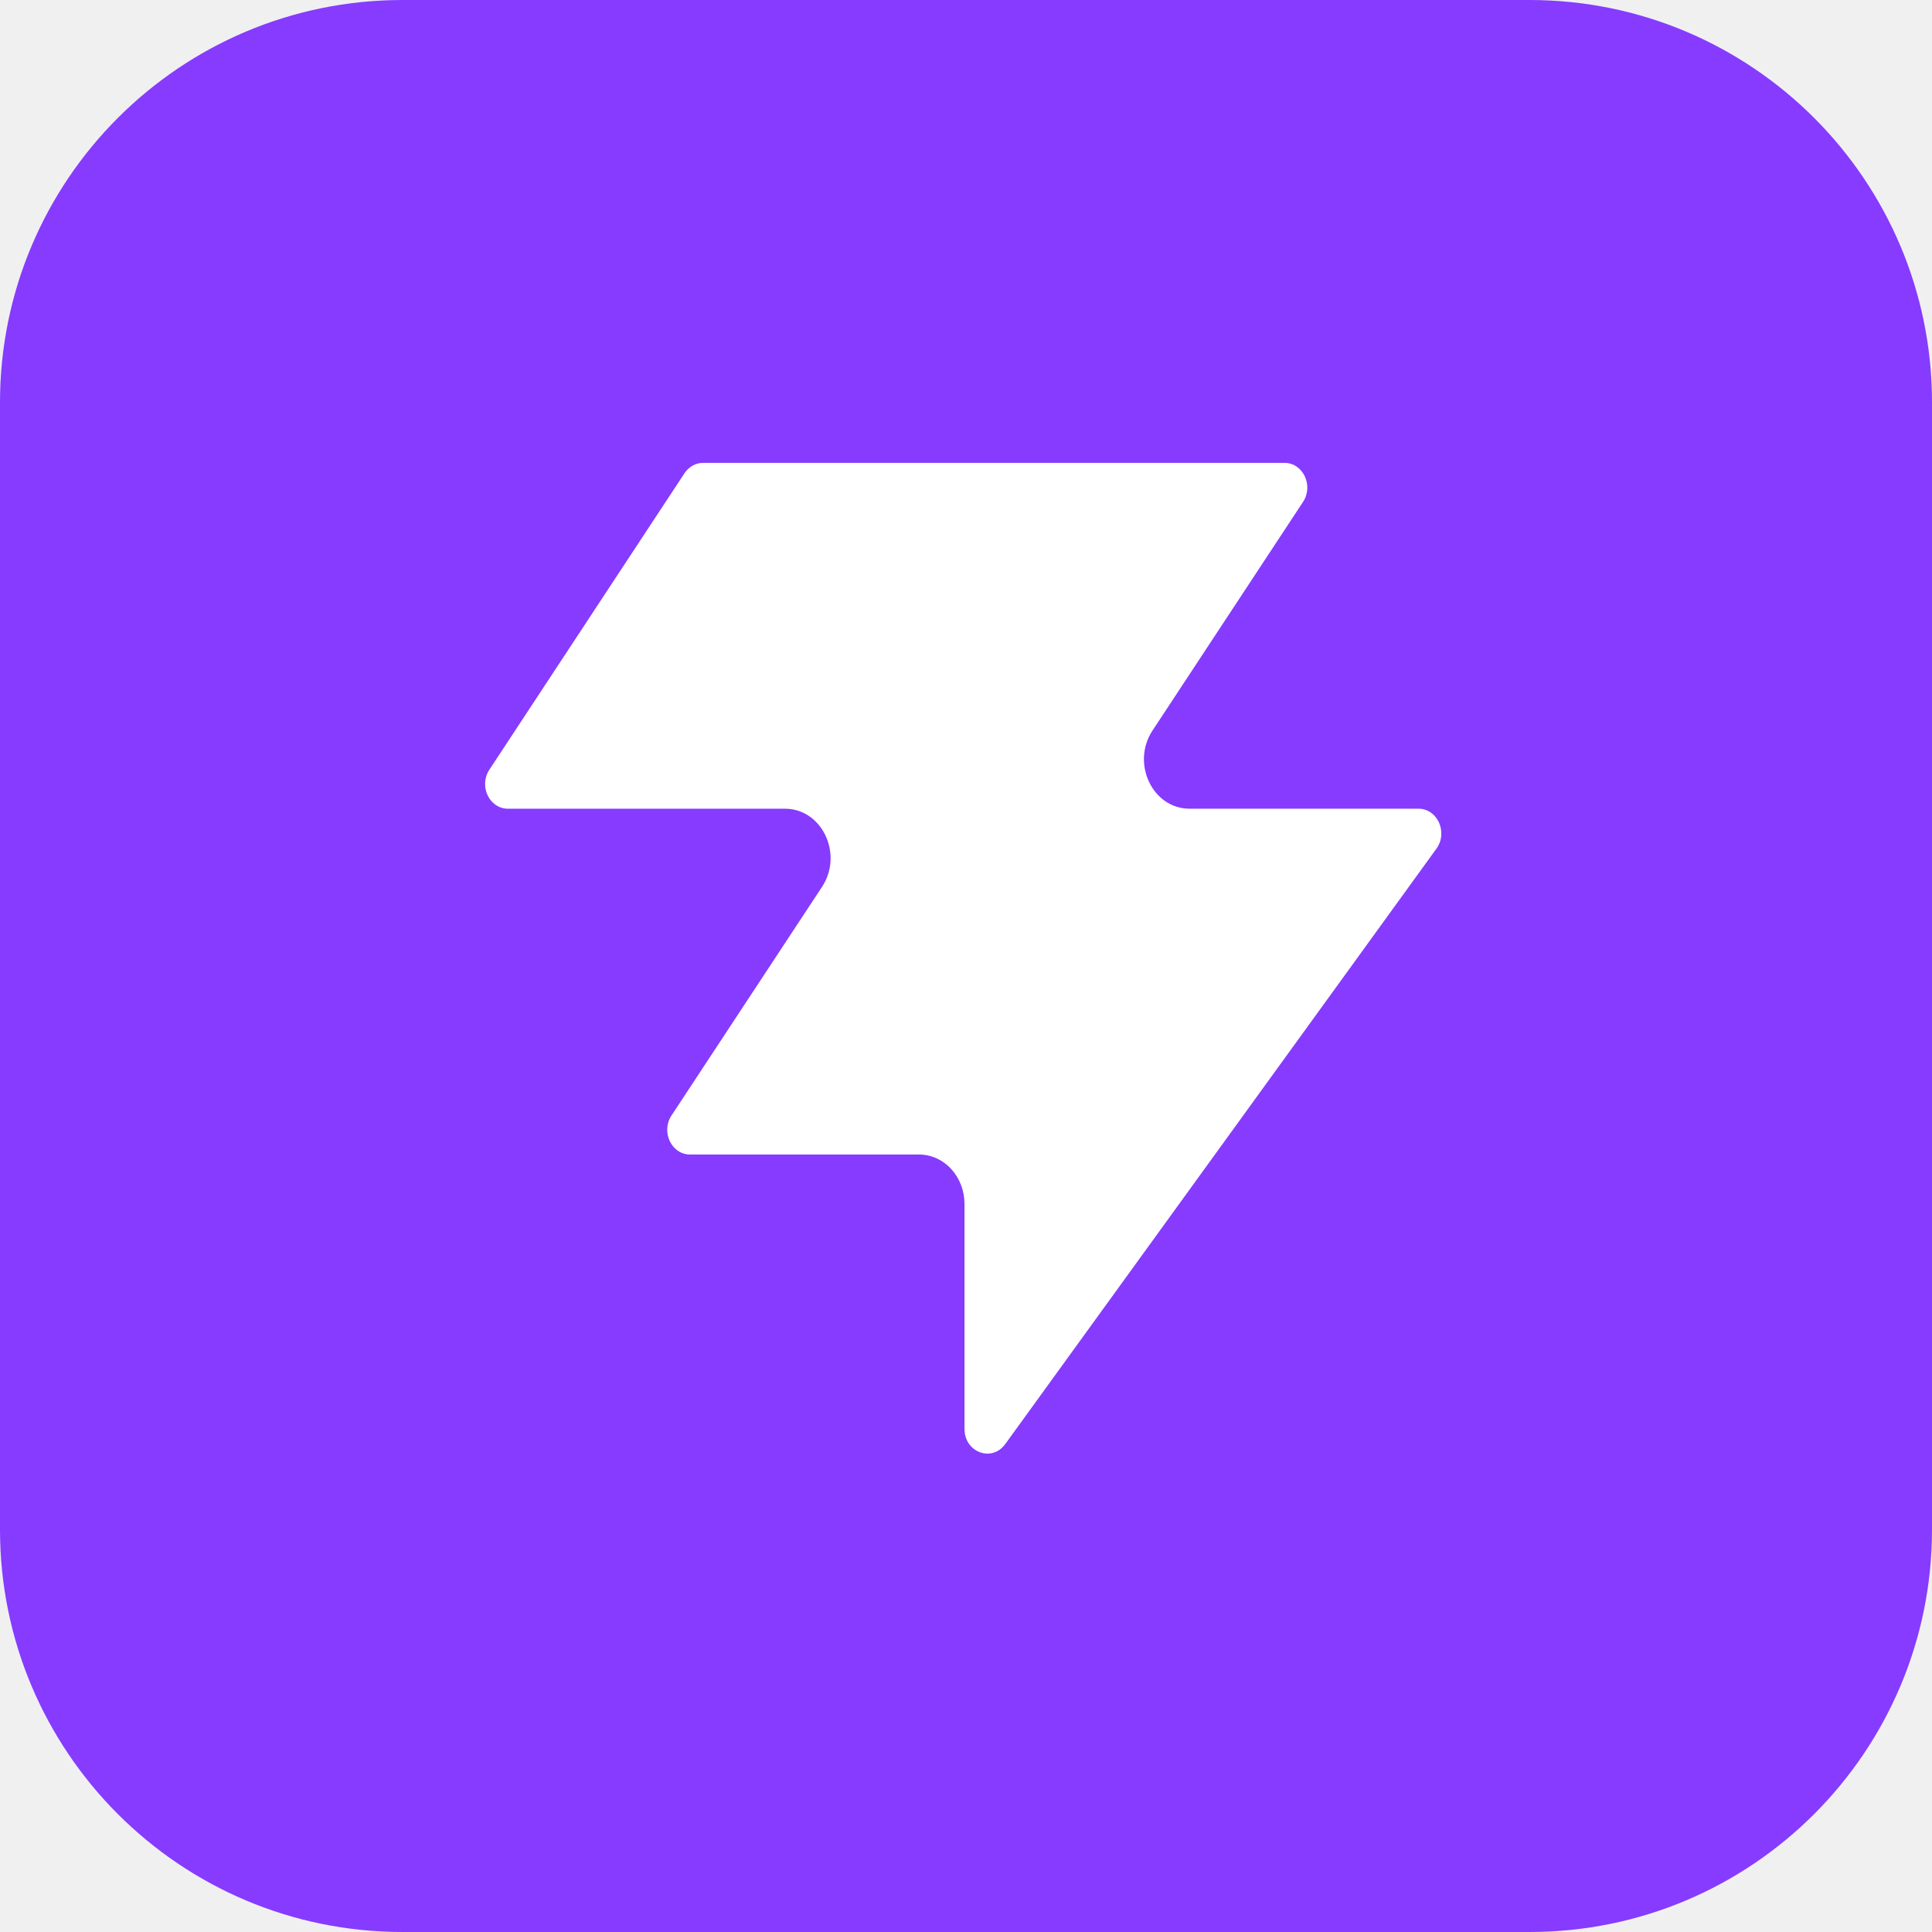
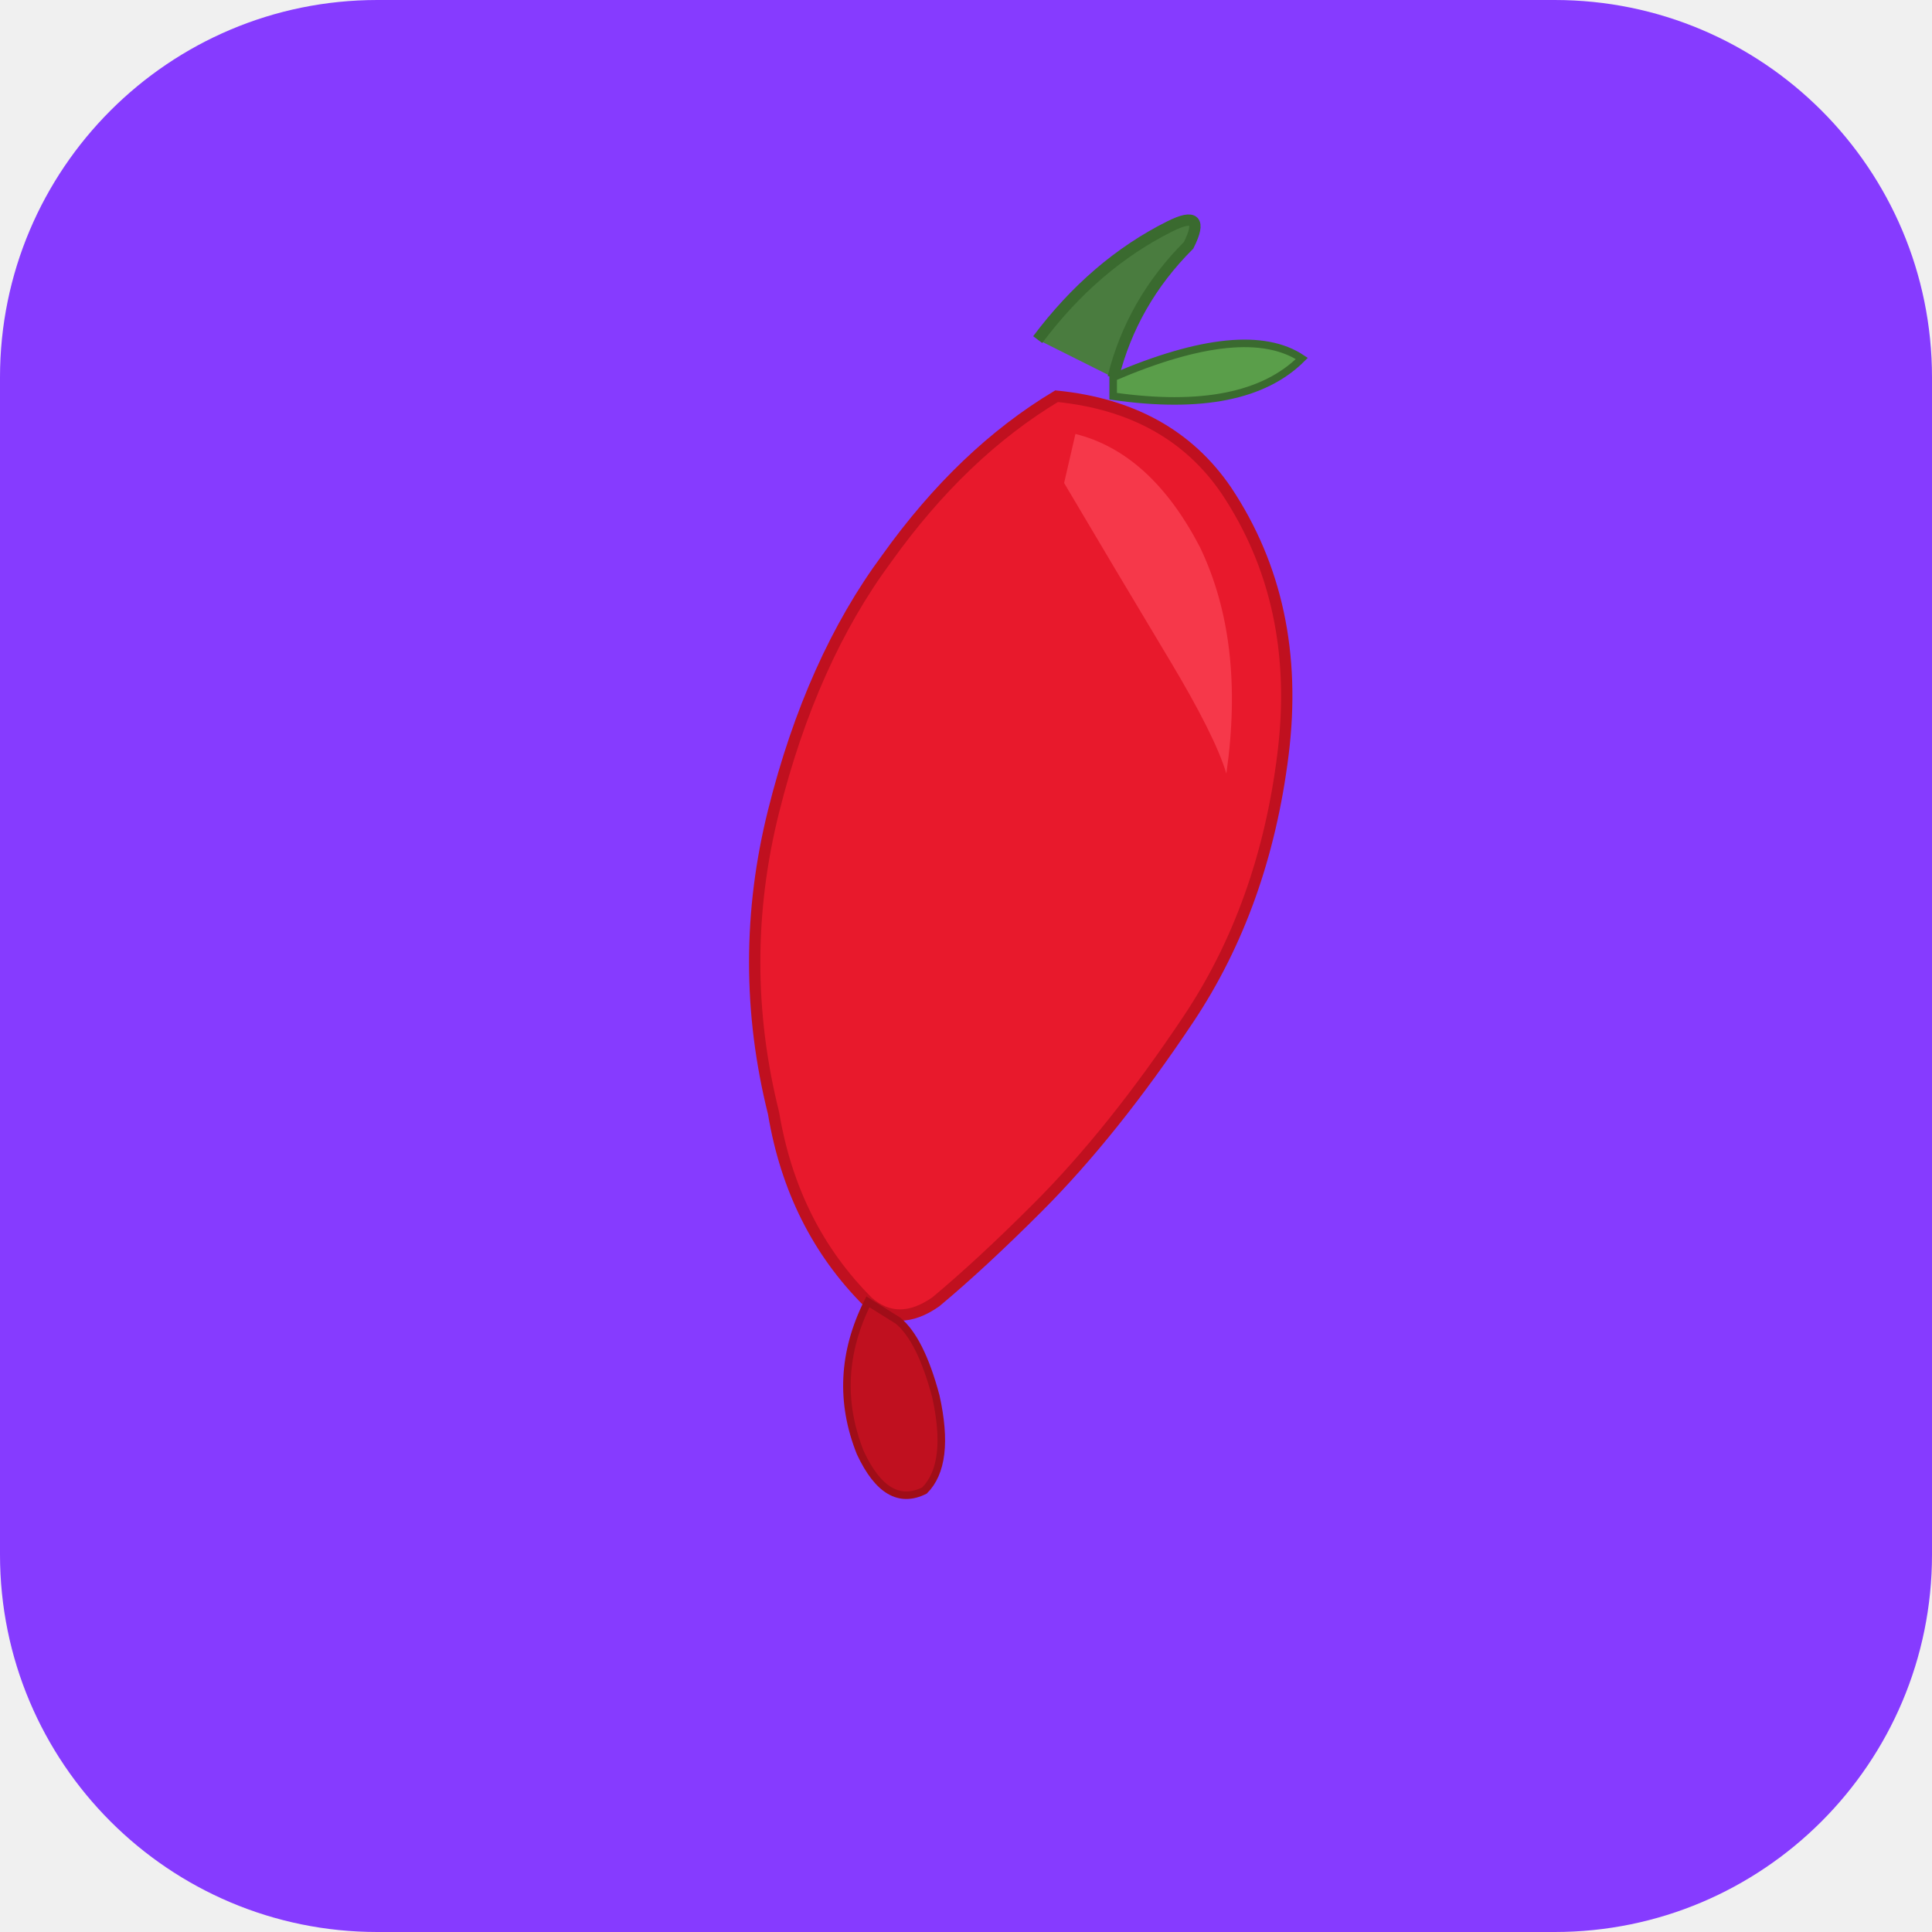
- <svg xmlns="http://www.w3.org/2000/svg" width="192" height="192" viewBox="0 0 192 192">
-   <rect width="192" height="192" rx="40" fill="#863bff" />
-   <g transform="translate(48, 46) scale(2, 2.17)">
-     <path fill="white" d="M25.946 44.938c-.664.845-2.021.375-2.021-.698V33.937a2.26 2.26 0 0 0-2.262-2.262H10.287c-.92 0-1.456-1.04-.92-1.788l7.48-10.471c1.07-1.497 0-3.578-1.842-3.578H1.237c-.92 0-1.456-1.04-.92-1.788L10.013.474c.214-.297.556-.474.92-.474h28.894c.92 0 1.456 1.04.92 1.788l-7.48 10.471c-1.07 1.498 0 3.579 1.842 3.579h11.377c.943 0 1.473 1.088.89 1.83L25.947 44.94z" />
-   </g>
+ <svg xmlns="http://www.w3.org/2000/svg" width="192" height="192" viewBox="0 0 512 512">
+   <rect width="512" height="512" rx="100" fill="#863bff" />
+   <path d="M275 90 Q290 70 310 60 Q320 55 315 65 Q300 80 295 100" fill="#4a7c3f" stroke="#3a6a2f" stroke-width="3" />
+   <path d="M295 100 Q330 85 345 95 Q330 110 295 105 Z" fill="#5a9e4a" stroke="#3a6a2f" stroke-width="2" />
+   <path d="M280 105 Q310 108 325 130 Q345 160 340 200 Q335 240 315 270 Q295 300 275 320 Q260 335 248 345 Q238 352 230 345 Q210 325 205 295 Q195 255 205 215 Q215 175 235 148 Q255 120 280 105 Z" fill="#e8192c" stroke="#c0101f" stroke-width="3" />
+   <path d="M285 115 Q305 120 318 145 Q330 170 325 205 Q322 195 310 175 Q295 150 282 128 Z" fill="#ff4d5e" opacity="0.6" />
+   <path d="M230 345 Q220 365 228 385 Q235 400 245 395 Q252 388 248 370 Q244 355 238 350 Z" fill="#c0101f" stroke="#a00d18" stroke-width="2" />
</svg>
